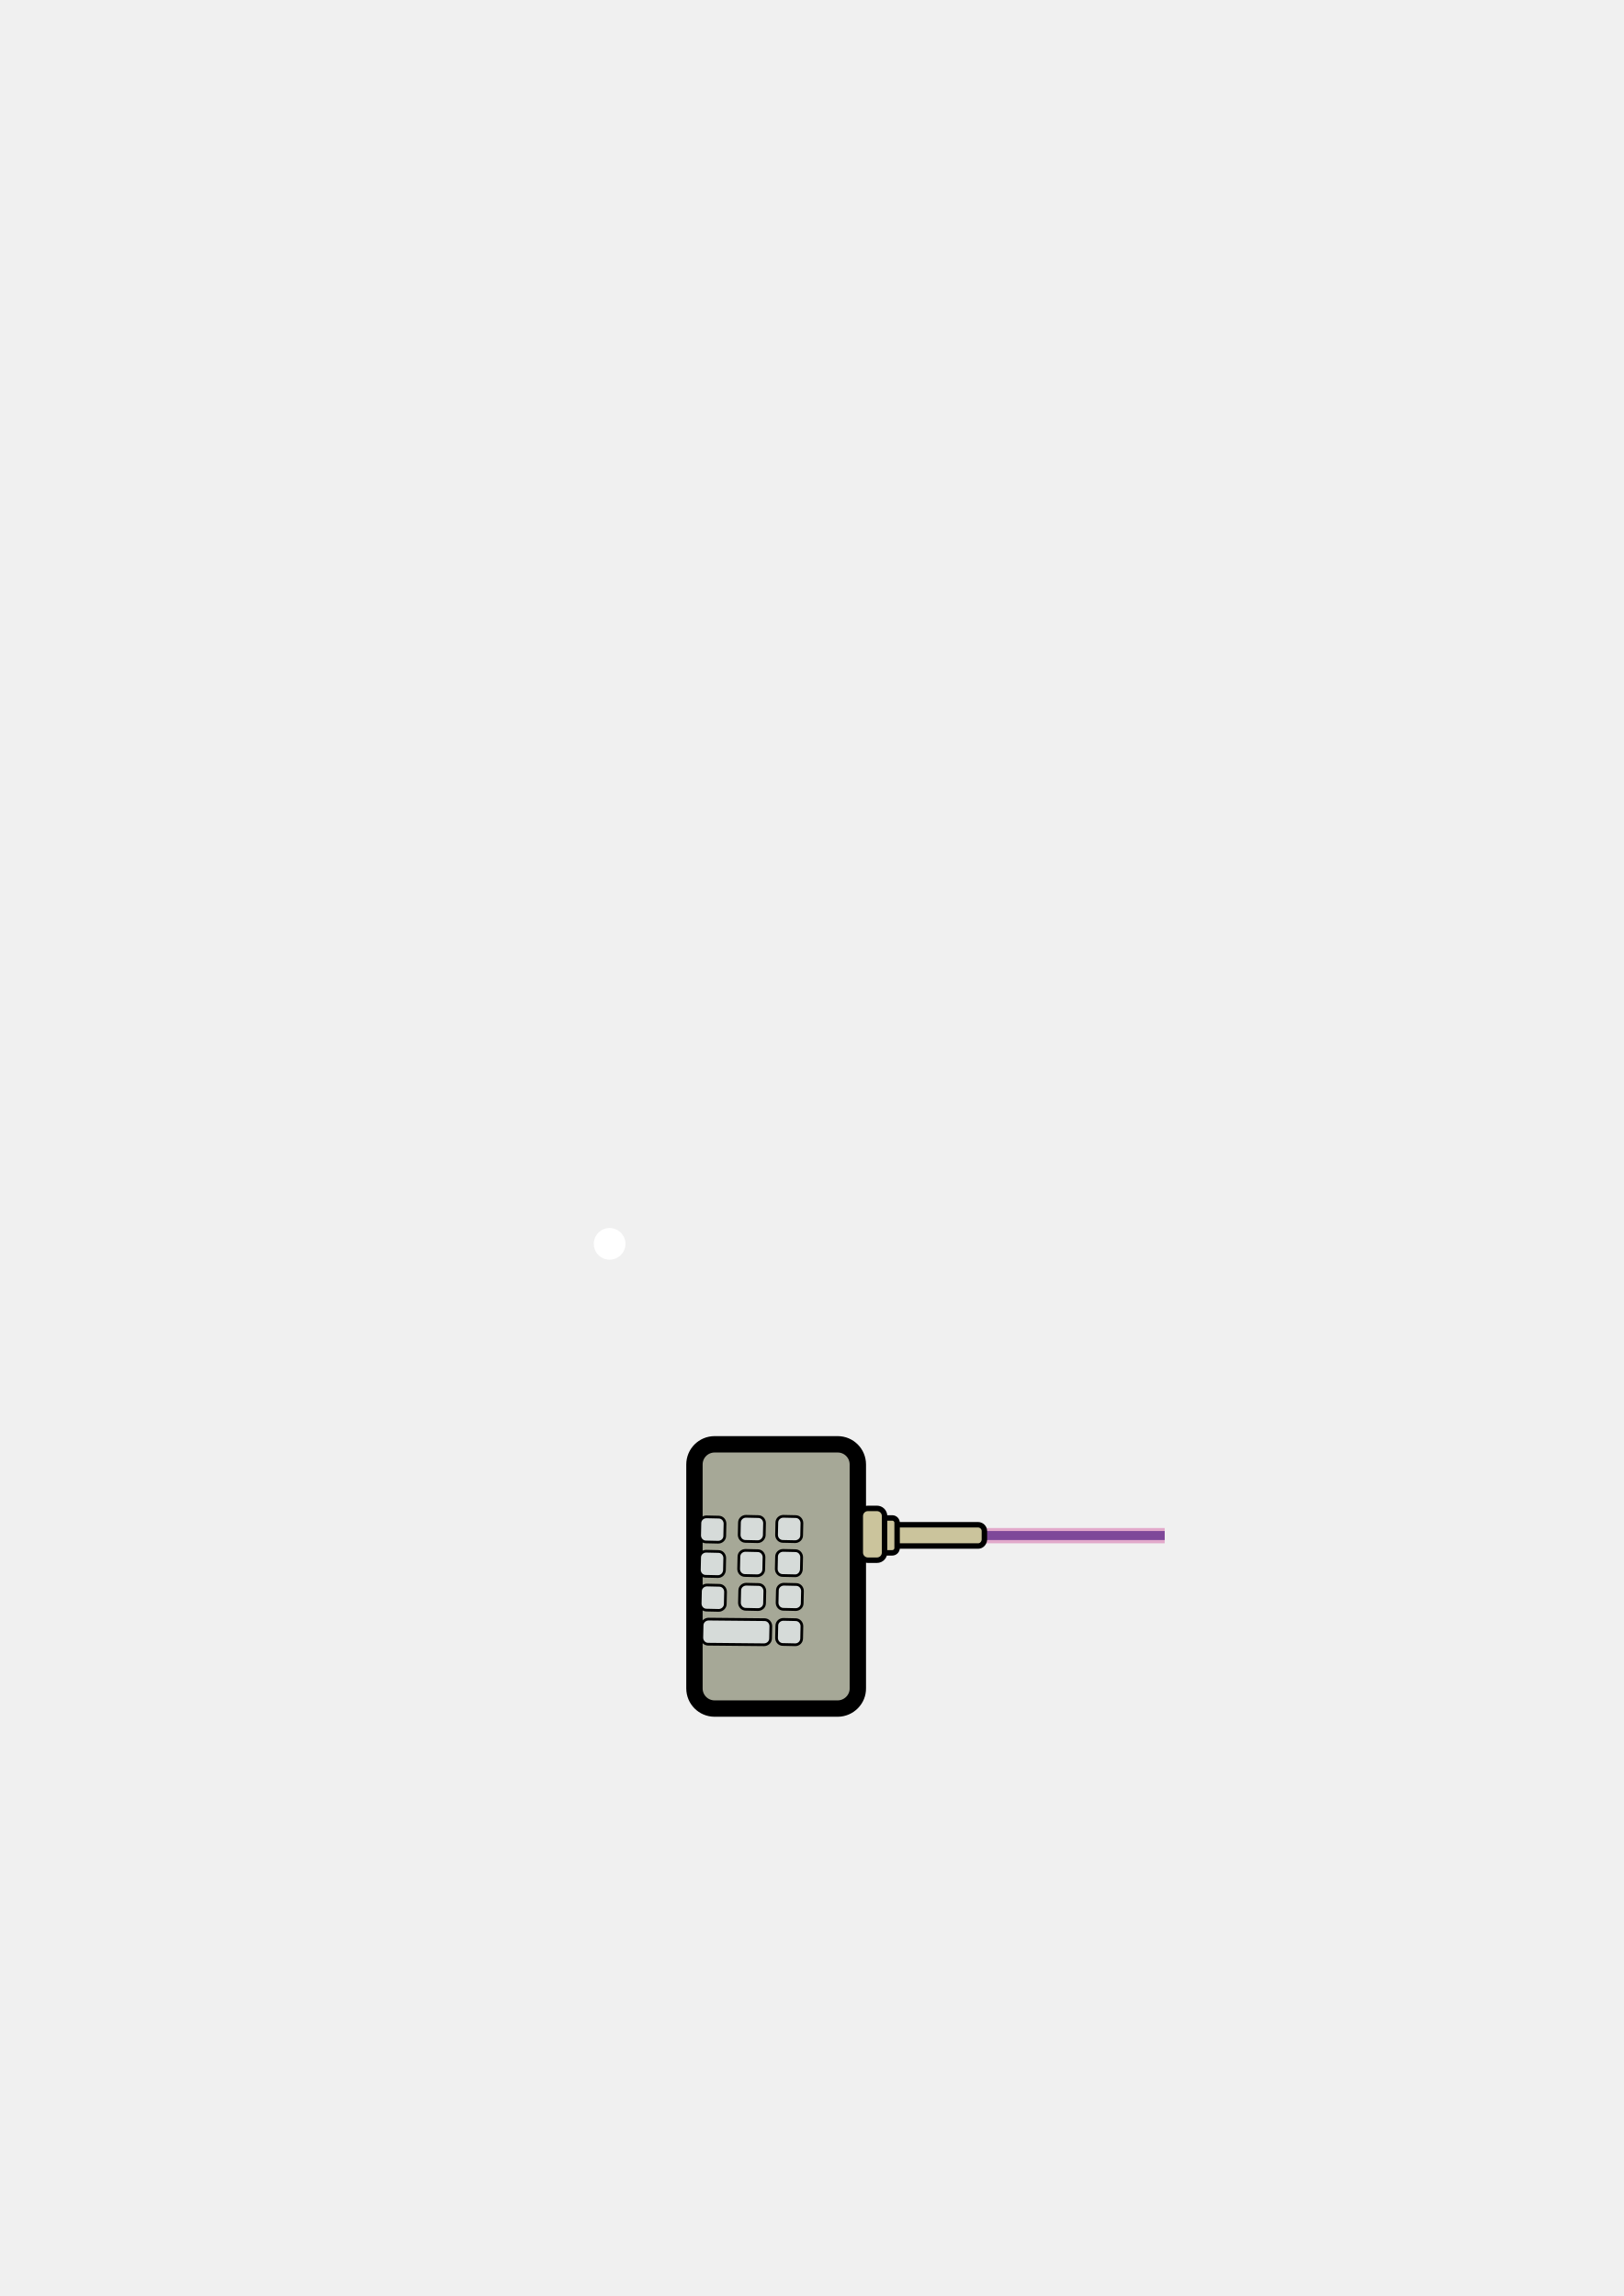
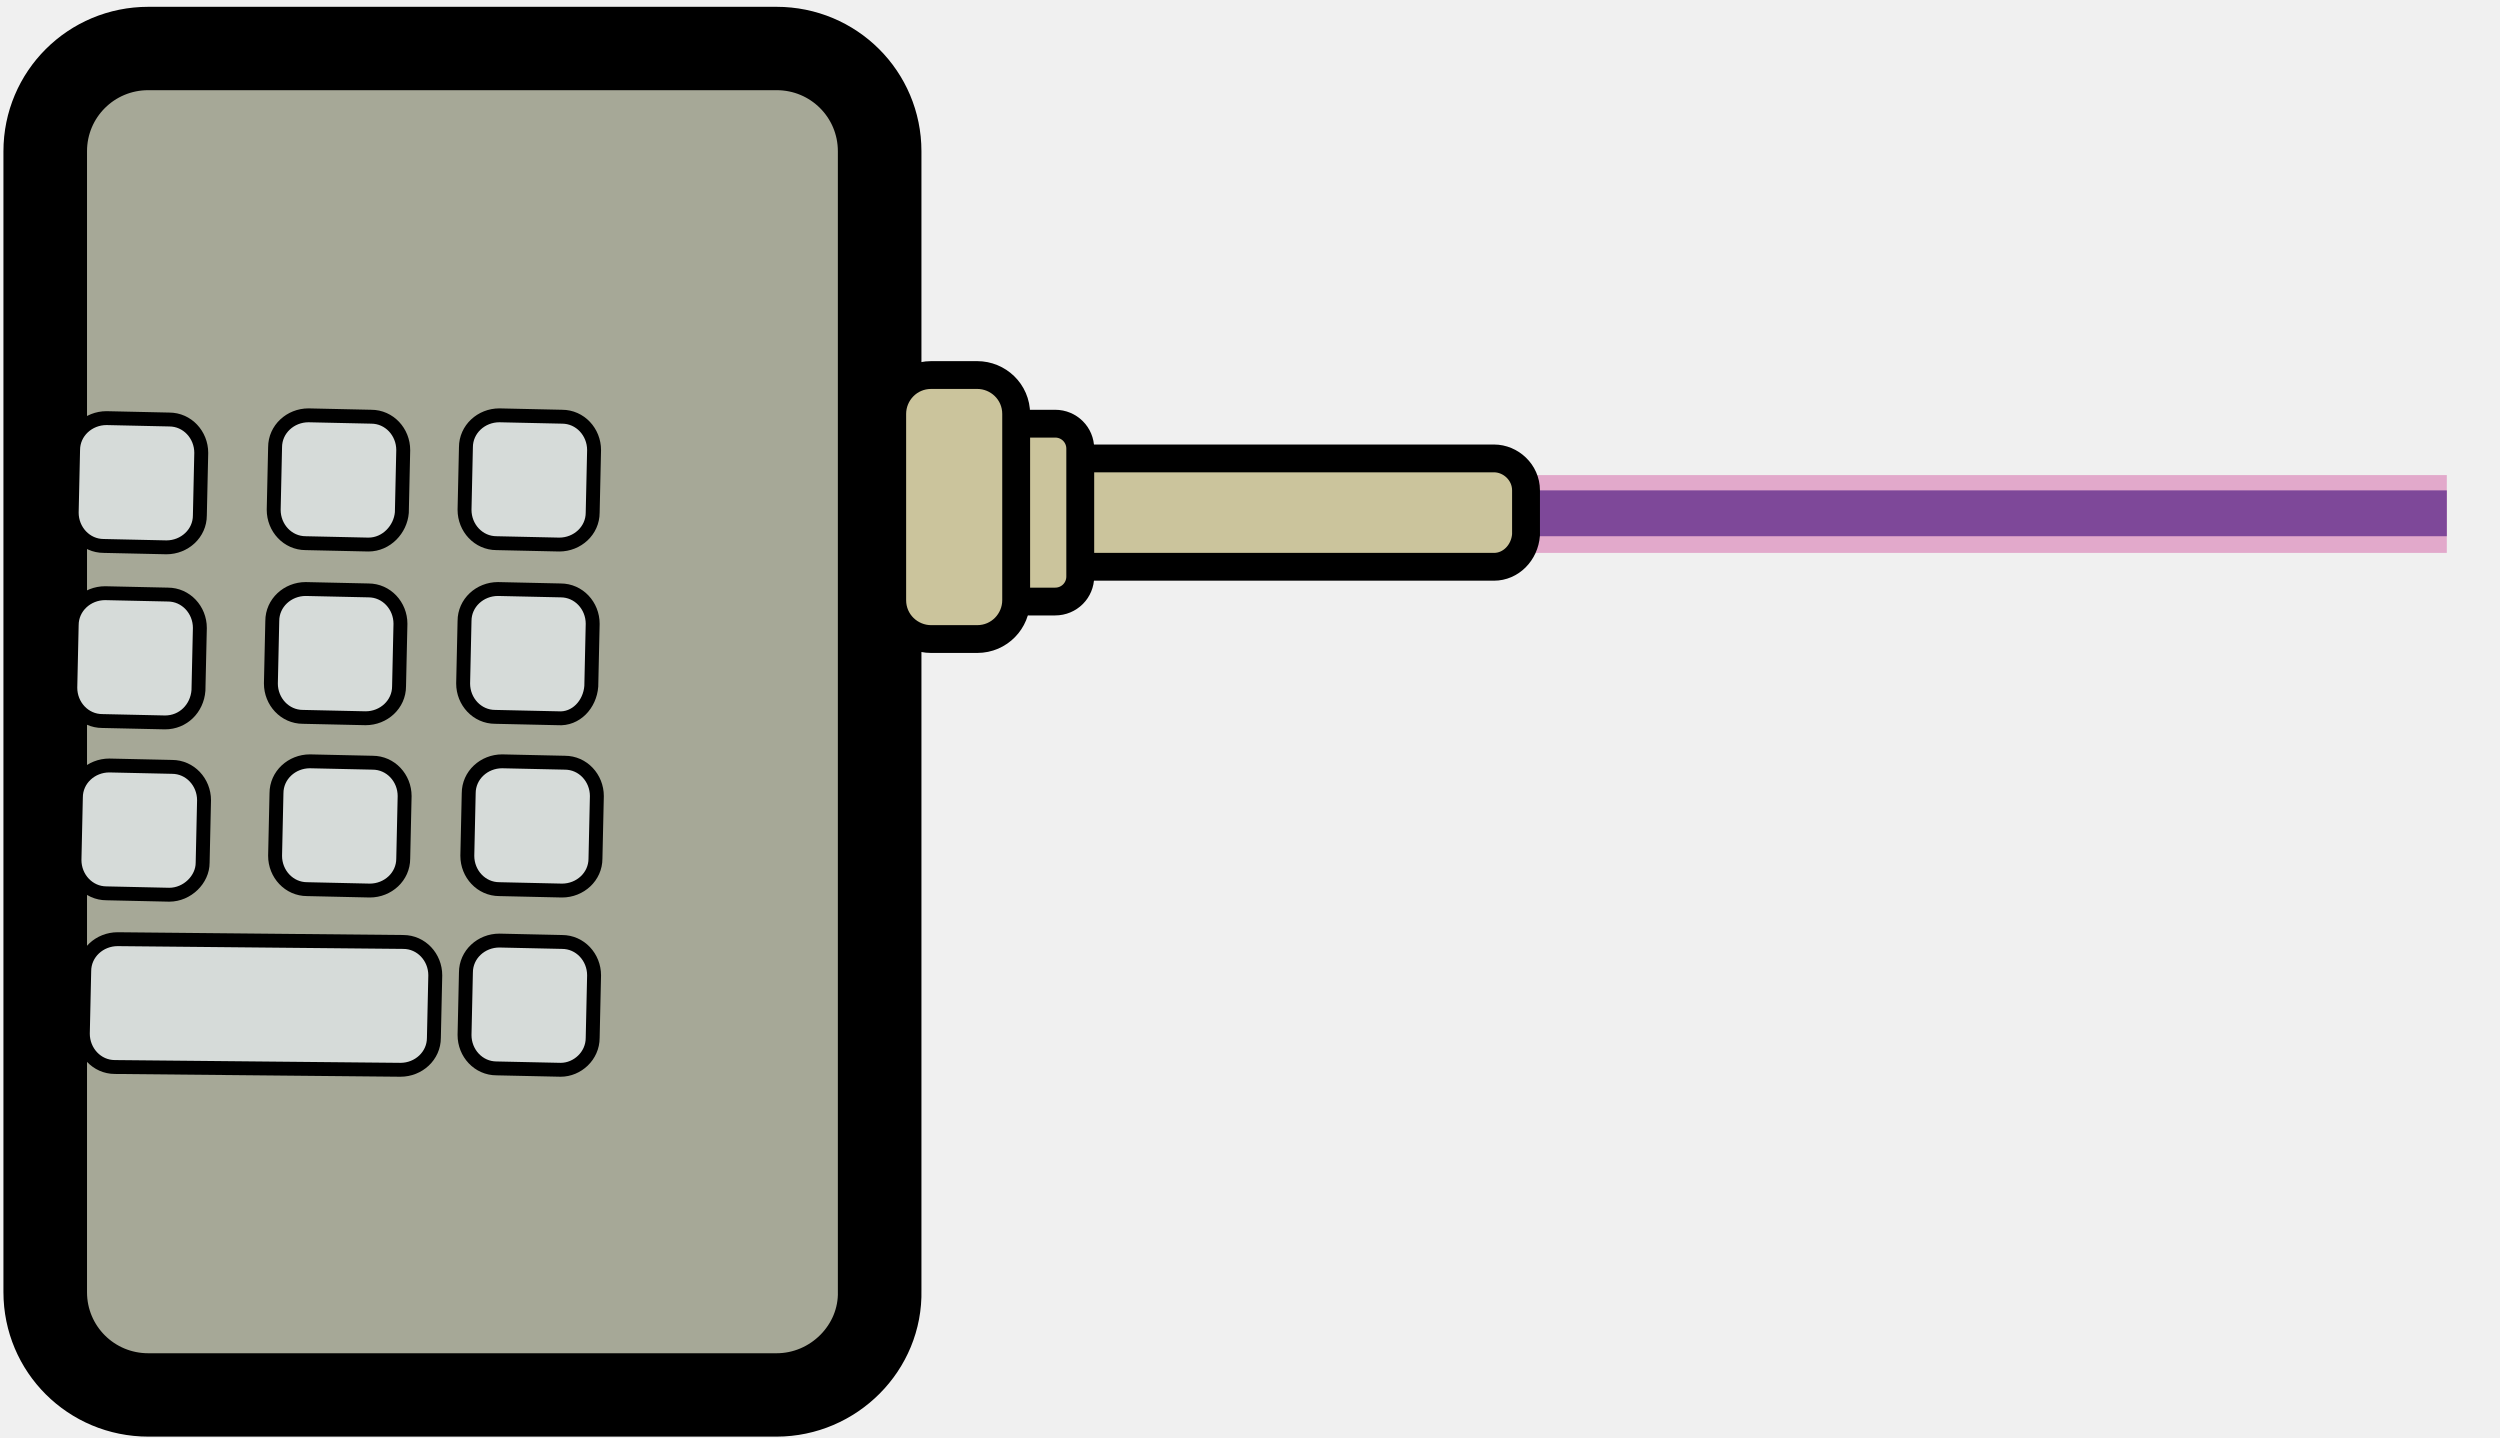
- <svg xmlns="http://www.w3.org/2000/svg" version="1.1" id="a" x="0px" y="0px" viewBox="0 0 595.2 841.9" style="enable-background:new 0 0 595.2 841.9;" xml:space="preserve">
-   <path style="fill:#A6A897;stroke:#000000;stroke-width:6;stroke-miterlimit:10;" d="M307.1,626.5H262c-4.1,0-7.4-3.3-7.4-7.4V537  c0-4.1,3.3-7.4,7.4-7.4h45.1c4.1,0,7.4,3.3,7.4,7.4v82C314.6,623.1,311.2,626.5,307.1,626.5z" />
-   <rect x="360.8" y="560.3" style="fill:#E2A9CB;" width="66.2" height="5.6" />
-   <rect x="360.8" y="561.4" style="fill:#7E4899;" width="66.2" height="3.3" />
-   <path style="fill:#CBC49C;stroke:#000000;stroke-width:2;stroke-miterlimit:10;" d="M358.6,566.9h-28.8c-1.2,0-2.3-1-2.3-2.3v-3.2  c0-1.2,1-2.3,2.3-2.3h28.8c1.2,0,2.3,1,2.3,2.3v3.2C360.8,565.9,359.8,566.9,358.6,566.9z" />
-   <path style="fill:#CBC49C;stroke:#000000;stroke-width:2;stroke-miterlimit:10;" d="M327.1,569.4h-1.9c-1,0-1.8-0.8-1.8-1.8v-9.2  c0-1,0.8-1.8,1.8-1.8h1.9c1,0,1.8,0.8,1.8,1.8v9.2C328.9,568.6,328.1,569.4,327.1,569.4z" />
-   <path style="fill:#CBC49C;stroke:#000000;stroke-width:2;stroke-miterlimit:10;" d="M321.5,572.1h-3.3c-1.5,0-2.8-1.2-2.8-2.8v-13.4  c0-1.5,1.2-2.8,2.8-2.8h3.3c1.5,0,2.8,1.2,2.8,2.8v13.4C324.3,570.8,323.1,572.1,321.5,572.1z" />
-   <circle style="fill:#FFFFFF;" cx="223.5" cy="456.1" r="5.8" />
-   <path style="fill:#D6DBD9;stroke:#000000;stroke-miterlimit:10;" d="M291.5,565.3l-4.5-0.1c-1.3,0-2.3-1.1-2.3-2.4l0.1-4.5  c0-1.3,1.1-2.3,2.4-2.3l4.5,0.1c1.3,0,2.3,1.1,2.3,2.4l-0.1,4.5C293.9,564.3,292.8,565.3,291.5,565.3z" />
-   <path style="fill:#D6DBD9;stroke:#000000;stroke-miterlimit:10;" d="M291.4,577.8l-4.5-0.1c-1.3,0-2.3-1.1-2.3-2.4l0.1-4.5  c0-1.3,1.1-2.3,2.4-2.3l4.5,0.1c1.3,0,2.3,1.1,2.3,2.4l-0.1,4.5C293.7,576.8,292.7,577.9,291.4,577.8z" />
-   <path style="fill:#D6DBD9;stroke:#000000;stroke-miterlimit:10;" d="M291.7,590.2l-4.5-0.1c-1.3,0-2.3-1.1-2.3-2.4l0.1-4.5  c0-1.3,1.1-2.3,2.4-2.3l4.5,0.1c1.3,0,2.3,1.1,2.3,2.4l-0.1,4.5C294.1,589.2,293,590.2,291.7,590.2z" />
-   <path style="fill:#D6DBD9;stroke:#000000;stroke-miterlimit:10;" d="M280.1,603.1l-20.5-0.2c-1.3,0-2.3-1.1-2.3-2.4l0.1-4.5  c0-1.3,1.1-2.3,2.4-2.3l20.5,0.2c1.3,0,2.3,1.1,2.3,2.4l-0.1,4.5C282.5,602.1,281.4,603.1,280.1,603.1L280.1,603.1z" />
-   <path style="fill:#D6DBD9;stroke:#000000;stroke-miterlimit:10;" d="M291.6,603.1L287,603c-1.3,0-2.3-1.1-2.3-2.4l0.1-4.5  c0-1.3,1.1-2.3,2.4-2.3l4.5,0.1c1.3,0,2.3,1.1,2.3,2.4l-0.1,4.5C293.9,602.1,292.8,603.1,291.6,603.1z" />
-   <path style="fill:#D6DBD9;stroke:#000000;stroke-miterlimit:10;" d="M277.8,565.3l-4.5-0.1c-1.3,0-2.3-1.1-2.3-2.4l0.1-4.5  c0-1.3,1.1-2.3,2.4-2.3l4.5,0.1c1.3,0,2.3,1.1,2.3,2.4l-0.1,4.5C280.1,564.2,279.1,565.3,277.8,565.3z" />
-   <path style="fill:#D6DBD9;stroke:#000000;stroke-miterlimit:10;" d="M277.6,577.8l-4.5-0.1c-1.3,0-2.3-1.1-2.3-2.4l0.1-4.5  c0-1.3,1.1-2.3,2.4-2.3l4.5,0.1c1.3,0,2.3,1.1,2.3,2.4l-0.1,4.5C280,576.8,278.9,577.8,277.6,577.8z" />
-   <path style="fill:#D6DBD9;stroke:#000000;stroke-miterlimit:10;" d="M277.9,590.2l-4.5-0.1c-1.3,0-2.3-1.1-2.3-2.4l0.1-4.5  c0-1.3,1.1-2.3,2.4-2.3l4.5,0.1c1.3,0,2.3,1.1,2.3,2.4l-0.1,4.5C280.3,589.2,279.2,590.2,277.9,590.2z" />
-   <path style="fill:#D6DBD9;stroke:#000000;stroke-miterlimit:10;" d="M263.3,565.5l-4.5-0.1c-1.3,0-2.3-1.1-2.3-2.4l0.1-4.5  c0-1.3,1.1-2.3,2.4-2.3l4.5,0.1c1.3,0,2.3,1.1,2.3,2.4l-0.1,4.5C265.7,564.5,264.6,565.5,263.3,565.5z" />
-   <path style="fill:#D6DBD9;stroke:#000000;stroke-miterlimit:10;" d="M263.2,578.1l-4.5-0.1c-1.3,0-2.3-1.1-2.3-2.4l0.1-4.5  c0-1.3,1.1-2.3,2.4-2.3l4.5,0.1c1.3,0,2.3,1.1,2.3,2.4l-0.1,4.5C265.5,577.1,264.5,578.1,263.2,578.1z" />
-   <path style="fill:#D6DBD9;stroke:#000000;stroke-miterlimit:10;" d="M263.5,590.5l-4.5-0.1c-1.3,0-2.3-1.1-2.3-2.4l0.1-4.5  c0-1.3,1.1-2.3,2.4-2.3l4.5,0.1c1.3,0,2.3,1.1,2.3,2.4l-0.1,4.5C265.9,589.4,264.8,590.5,263.5,590.5z" />
+ <svg xmlns="http://www.w3.org/2000/svg" width="153" height="88" overflow="hidden">
+   <defs>
+     <clipPath id="clip0">
+       <rect x="386" y="324" width="153" height="88" />
+     </clipPath>
+   </defs>
+   <g clip-path="url(#clip0)" transform="translate(-386 -324)">
+     <path d="M261.152 532.764 222.8 532.764C219.314 532.764 216.507 529.958 216.507 526.472L216.507 456.655C216.507 453.169 219.314 450.362 222.8 450.362L261.152 450.362C264.639 450.362 267.445 453.169 267.445 456.655L267.445 526.387C267.53 529.873 264.639 532.764 261.152 532.764Z" stroke="#000000" stroke-width="5.102" stroke-miterlimit="10" fill="#A6A897" transform="matrix(1.00253 0 0 1 171.713 -123.394)" />
+     <path d="M306.818 476.469 363.113 476.469 363.113 481.231 306.818 481.231Z" fill="#E2A9CB" transform="matrix(1.00253 0 0 1 171.713 -123.394)" />
+     <path d="M306.818 477.405 363.113 477.405 363.113 480.211 306.818 480.211Z" fill="#7E4899" transform="matrix(1.00253 0 0 1 171.713 -123.394)" />
+     <path d="M304.947 482.082 280.456 482.082C279.436 482.082 278.5 481.231 278.5 480.126L278.5 477.405C278.5 476.384 279.351 475.449 280.456 475.449L304.947 475.449C305.967 475.449 306.903 476.299 306.903 477.405L306.903 480.126C306.818 481.231 305.967 482.082 304.947 482.082Z" stroke="#000000" stroke-width="1.701" stroke-miterlimit="10" fill="#CBC49C" transform="matrix(1.00253 0 0 1 171.713 -123.394)" />
+     <path d="M278.16 484.208 276.544 484.208C275.694 484.208 275.014 483.527 275.014 482.677L275.014 474.853C275.014 474.003 275.694 473.323 276.544 473.323L278.16 473.323C279.01 473.323 279.691 474.003 279.691 474.853L279.691 482.677C279.691 483.527 279.01 484.208 278.16 484.208Z" stroke="#000000" stroke-width="1.701" stroke-miterlimit="10" fill="#CBC49C" transform="matrix(1.00253 0 0 1 171.713 -123.394)" />
+     <path d="M273.398 486.504 270.592 486.504C269.316 486.504 268.211 485.483 268.211 484.123L268.211 472.727C268.211 471.452 269.231 470.346 270.592 470.346L273.398 470.346C274.673 470.346 275.779 471.367 275.779 472.727L275.779 484.123C275.779 485.398 274.758 486.504 273.398 486.504Z" stroke="#000000" stroke-width="1.701" stroke-miterlimit="10" fill="#CBC49C" transform="matrix(1.00253 0 0 1 171.713 -123.394)" />
+     <path d="M194.993 387.859C194.993 390.583 192.784 392.791 190.06 392.791 187.336 392.791 185.128 390.583 185.128 387.859 185.128 385.135 187.336 382.927 190.06 382.927 192.784 382.927 194.993 385.135 194.993 387.859Z" fill="#FFFFFF" transform="matrix(1.00253 0 0 1 171.713 -123.394)" />
+     <path d="M247.886 480.721 244.06 480.636C242.954 480.636 242.104 479.701 242.104 478.595L242.189 474.768C242.189 473.663 243.124 472.812 244.23 472.812L248.056 472.897C249.162 472.897 250.012 473.833 250.012 474.938L249.927 478.765C249.927 479.871 248.992 480.721 247.886 480.721Z" stroke="#000000" stroke-width="0.85" stroke-miterlimit="10" fill="#D6DBD9" transform="matrix(1.00253 0 0 1 171.713 -123.394)" />
+     <path d="M247.801 491.351 243.975 491.266C242.869 491.266 242.019 490.33 242.019 489.225L242.104 485.398C242.104 484.293 243.039 483.442 244.145 483.442L247.971 483.527C249.077 483.527 249.927 484.463 249.927 485.568L249.842 489.395C249.757 490.5 248.907 491.436 247.801 491.351Z" stroke="#000000" stroke-width="0.85" stroke-miterlimit="10" fill="#D6DBD9" transform="matrix(1.00253 0 0 1 171.713 -123.394)" />
+     <path d="M248.056 501.896 244.23 501.81C243.124 501.81 242.274 500.875 242.274 499.77L242.359 495.943C242.359 494.837 243.294 493.987 244.4 493.987L248.227 494.072C249.332 494.072 250.182 495.007 250.182 496.113L250.097 499.94C250.097 501.045 249.162 501.896 248.056 501.896Z" stroke="#000000" stroke-width="0.85" stroke-miterlimit="10" fill="#D6DBD9" transform="matrix(1.00253 0 0 1 171.713 -123.394)" />
+     <path d="M238.192 512.865 220.759 512.695C219.654 512.695 218.803 511.76 218.803 510.654L218.888 506.828C218.888 505.722 219.824 504.872 220.929 504.872L238.362 505.042C239.468 505.042 240.318 505.977 240.318 507.083L240.233 510.91C240.233 512.015 239.298 512.865 238.192 512.865L238.192 512.865Z" stroke="#000000" stroke-width="0.85" stroke-miterlimit="10" fill="#D6DBD9" transform="matrix(1.00253 0 0 1 171.713 -123.394)" />
+     <path d="M247.971 512.865 244.06 512.78C242.954 512.78 242.104 511.845 242.104 510.739L242.189 506.913C242.189 505.807 243.124 504.957 244.23 504.957L248.056 505.042C249.162 505.042 250.012 505.977 250.012 507.083L249.927 510.91C249.927 512.015 248.992 512.865 247.971 512.865Z" stroke="#000000" stroke-width="0.85" stroke-miterlimit="10" fill="#D6DBD9" transform="matrix(1.00253 0 0 1 171.713 -123.394)" />
+     <path d="M236.236 480.721 232.409 480.636C231.304 480.636 230.454 479.701 230.454 478.595L230.539 474.768C230.539 473.663 231.474 472.812 232.579 472.812L236.406 472.897C237.512 472.897 238.362 473.833 238.362 474.938L238.277 478.765C238.192 479.786 237.342 480.721 236.236 480.721Z" stroke="#000000" stroke-width="0.85" stroke-miterlimit="10" fill="#D6DBD9" transform="matrix(1.00253 0 0 1 171.713 -123.394)" />
+     <path d="M236.066 491.351 232.239 491.266C231.134 491.266 230.283 490.33 230.283 489.225L230.368 485.398C230.368 484.293 231.304 483.442 232.409 483.442L236.236 483.527C237.342 483.527 238.192 484.463 238.192 485.568L238.107 489.395C238.107 490.5 237.172 491.351 236.066 491.351Z" stroke="#000000" stroke-width="0.85" stroke-miterlimit="10" fill="#D6DBD9" transform="matrix(1.00253 0 0 1 171.713 -123.394)" />
+     <path d="M236.321 501.896 232.494 501.81C231.389 501.81 230.539 500.875 230.539 499.77L230.624 495.943C230.624 494.837 231.559 493.987 232.665 493.987L236.491 494.072C237.597 494.072 238.447 495.007 238.447 496.113L238.362 499.94C238.362 501.045 237.427 501.896 236.321 501.896Z" stroke="#000000" stroke-width="0.85" stroke-miterlimit="10" fill="#D6DBD9" transform="matrix(1.00253 0 0 1 171.713 -123.394)" />
+     <path d="M223.906 480.891 220.079 480.806C218.973 480.806 218.123 479.871 218.123 478.765L218.208 474.938C218.208 473.833 219.143 472.983 220.249 472.983L224.076 473.068C225.181 473.068 226.032 474.003 226.032 475.108L225.947 478.935C225.947 480.041 225.011 480.891 223.906 480.891Z" stroke="#000000" stroke-width="0.85" stroke-miterlimit="10" fill="#D6DBD9" transform="matrix(1.00253 0 0 1 171.713 -123.394)" />
+     <path d="M223.821 491.606 219.994 491.521C218.888 491.521 218.038 490.585 218.038 489.48L218.123 485.653C218.123 484.548 219.058 483.697 220.164 483.697L223.991 483.782C225.096 483.782 225.947 484.718 225.947 485.823L225.861 489.65C225.776 490.755 224.926 491.606 223.821 491.606Z" stroke="#000000" stroke-width="0.85" stroke-miterlimit="10" fill="#D6DBD9" transform="matrix(1.00253 0 0 1 171.713 -123.394)" />
+     <path d="M224.076 502.151 220.249 502.066C219.143 502.066 218.293 501.13 218.293 500.025L218.378 496.198C218.378 495.092 219.314 494.242 220.419 494.242L224.246 494.327C225.351 494.327 226.202 495.263 226.202 496.368L226.117 500.195C226.117 501.215 225.181 502.151 224.076 502.151Z" stroke="#000000" stroke-width="0.85" stroke-miterlimit="10" fill="#D6DBD9" transform="matrix(1.00253 0 0 1 171.713 -123.394)" />
+   </g>
</svg>
